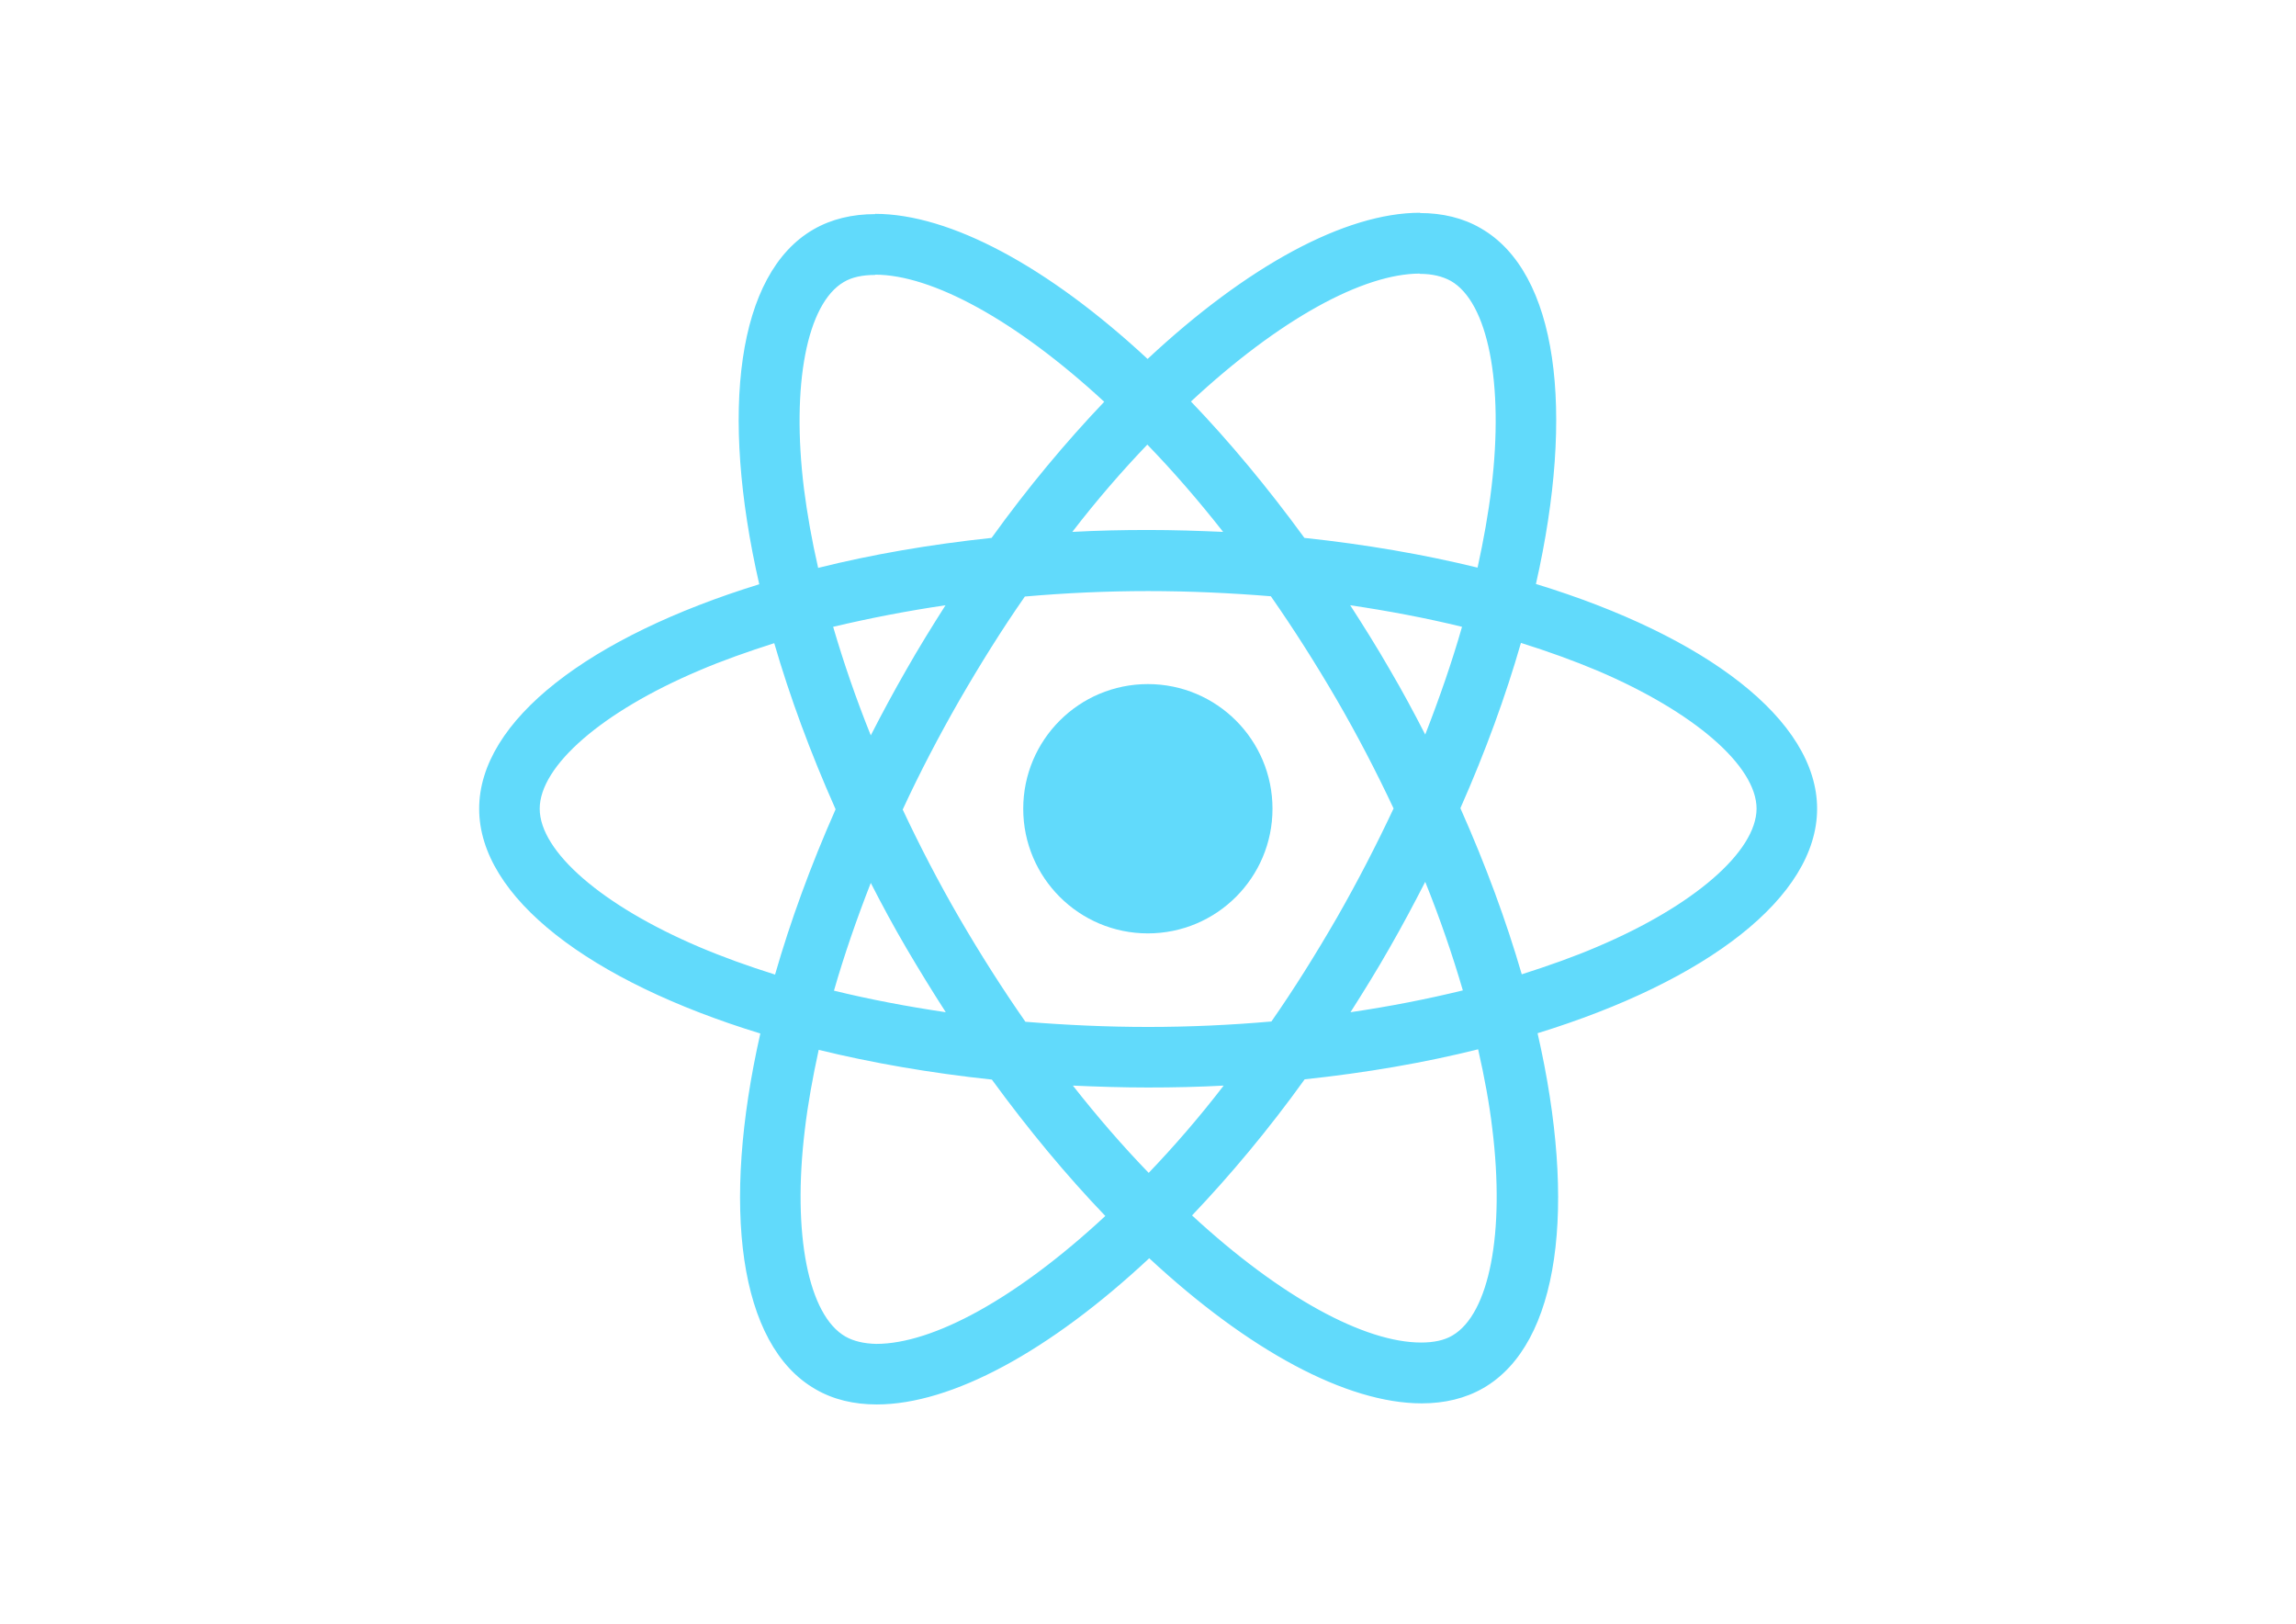
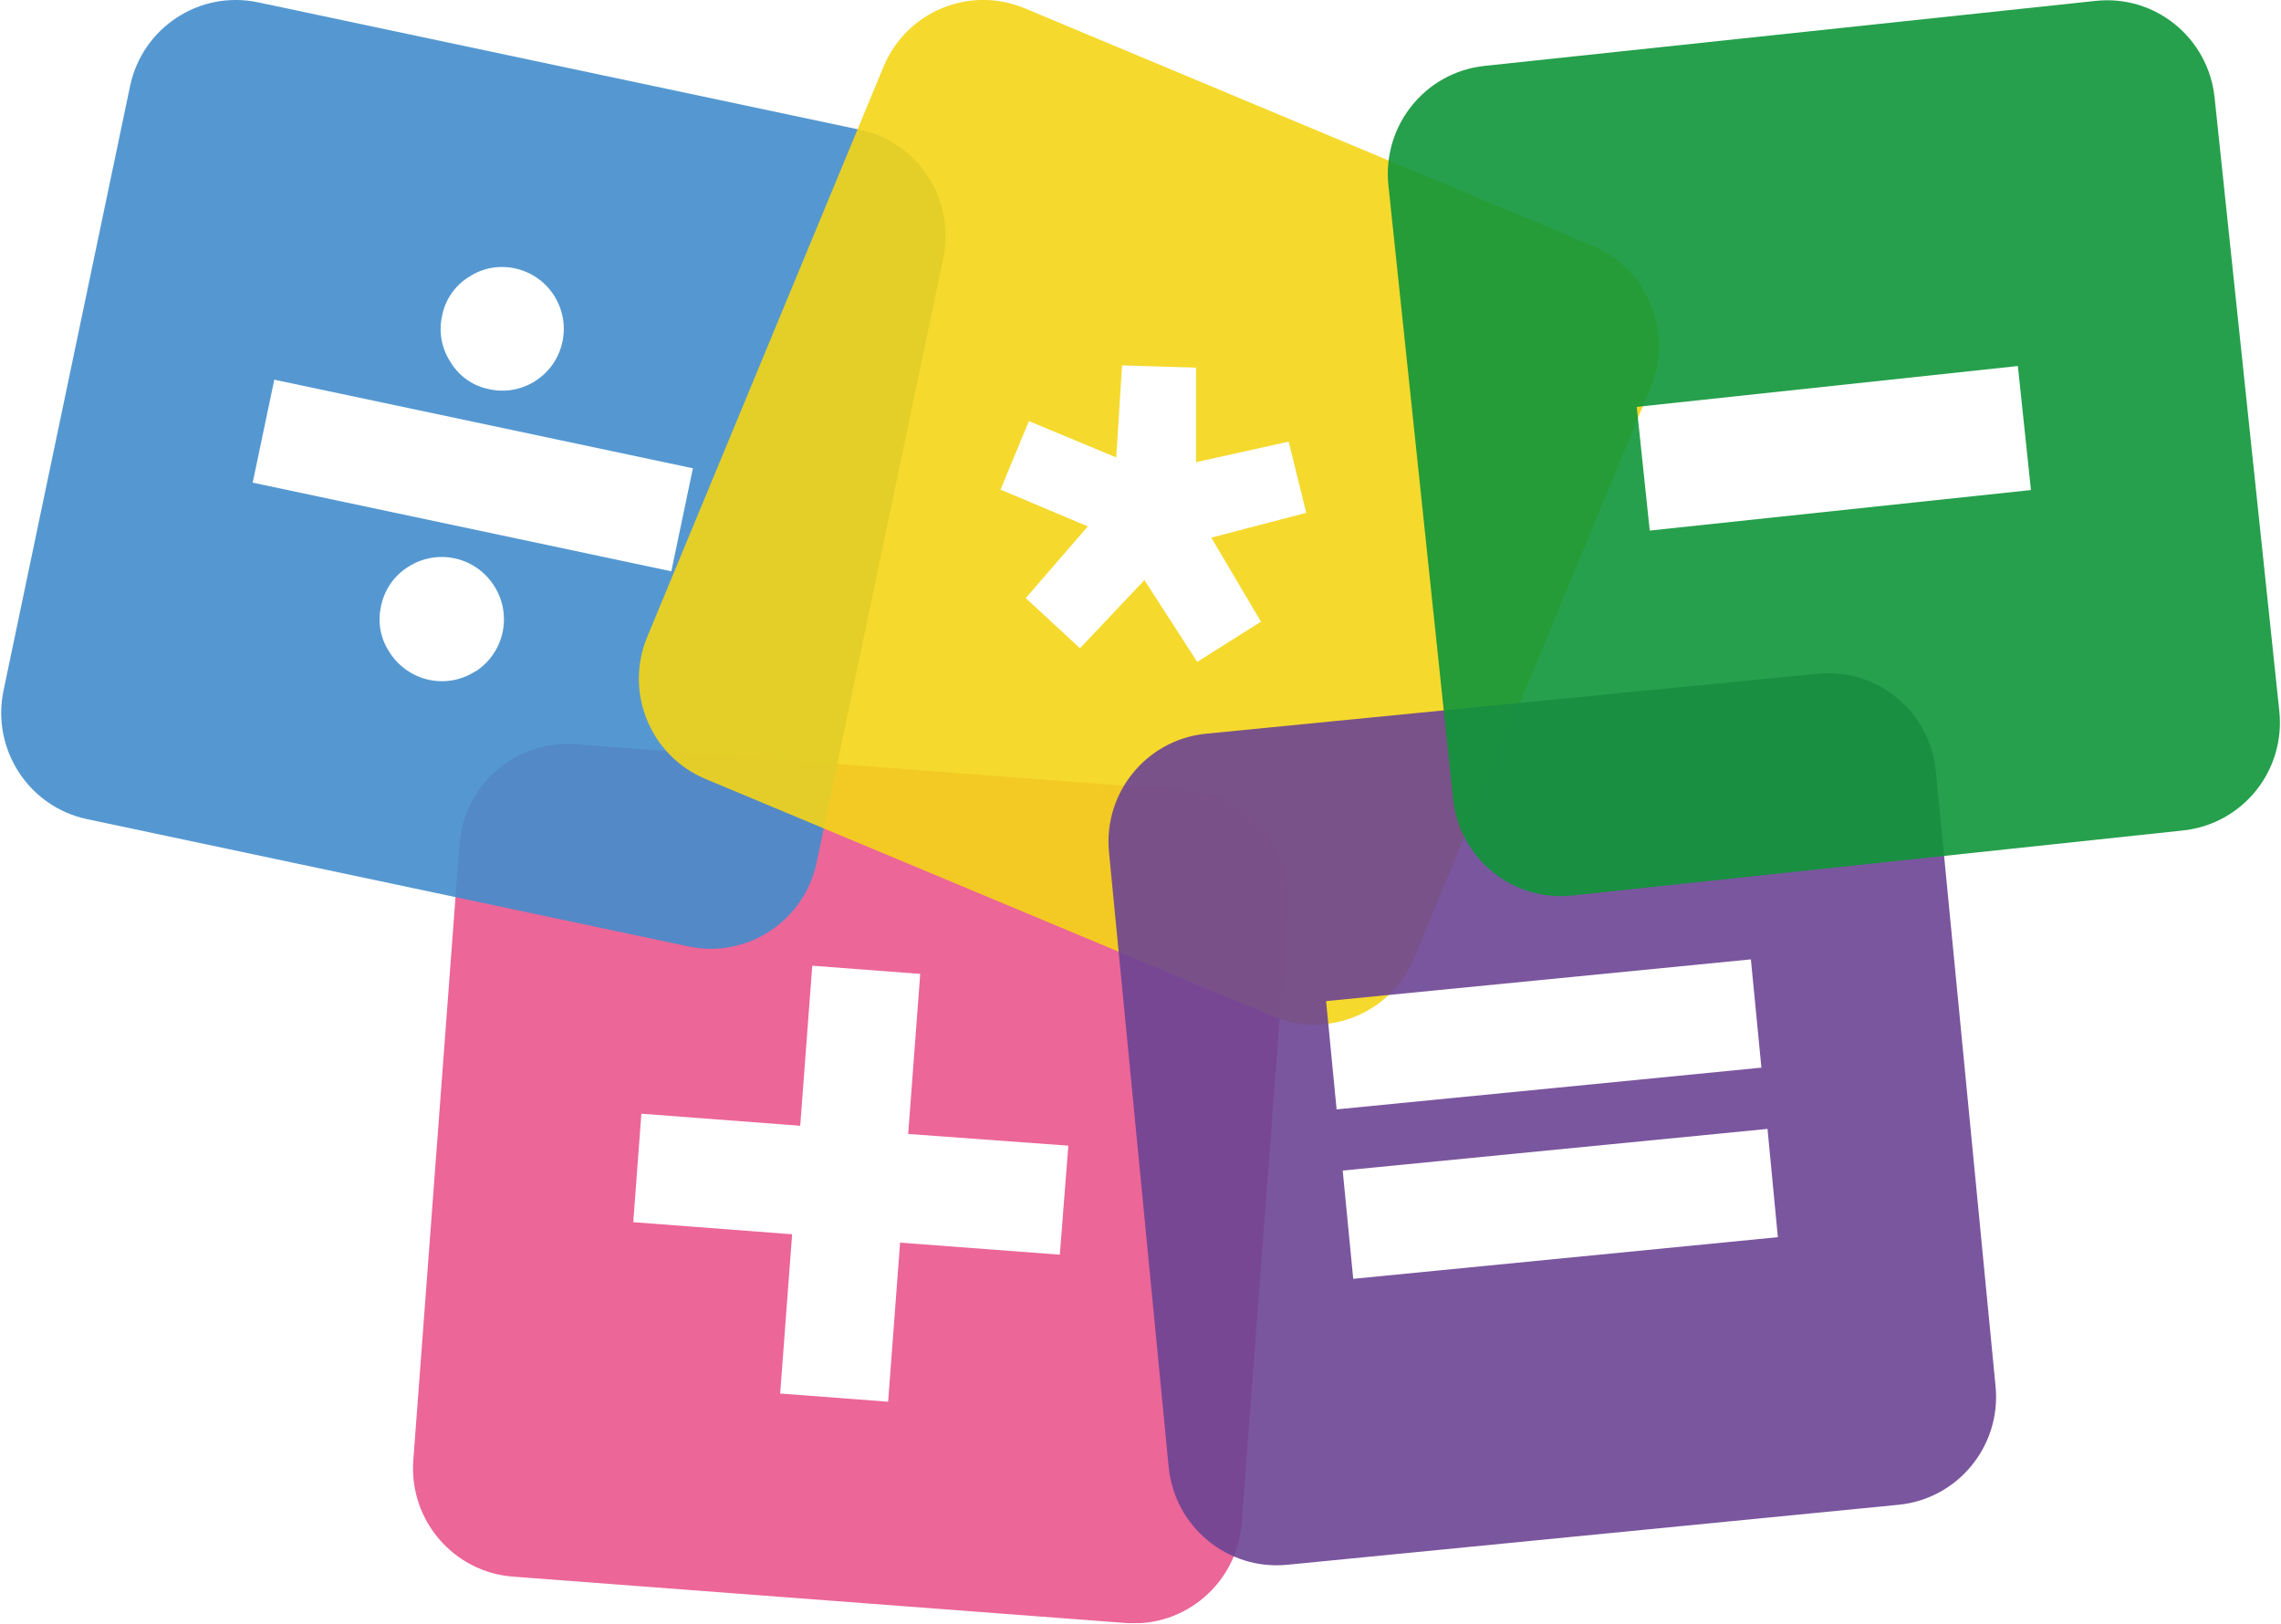
- <svg xmlns="http://www.w3.org/2000/svg" viewBox="0 0 841.9 595.3">
-   <g fill="#61DAFB">
-     <path d="M666.3 296.5c0-32.5-40.7-63.3-103.1-82.4 14.4-63.6 8-114.2-20.2-130.4-6.5-3.8-14.1-5.6-22.4-5.6v22.3c4.6 0 8.3.9 11.4 2.6 13.6 7.8 19.5 37.5 14.9 75.7-1.1 9.4-2.9 19.3-5.1 29.4-19.6-4.8-41-8.5-63.5-10.9-13.5-18.5-27.5-35.3-41.6-50 32.6-30.3 63.2-46.9 84-46.9V78c-27.5 0-63.5 19.6-99.9 53.6-36.4-33.8-72.4-53.2-99.9-53.2v22.3c20.7 0 51.4 16.5 84 46.6-14 14.7-28 31.4-41.3 49.9-22.6 2.4-44 6.1-63.6 11-2.3-10-4-19.7-5.2-29-4.7-38.2 1.1-67.9 14.6-75.8 3-1.8 6.9-2.6 11.5-2.6V78.5c-8.4 0-16 1.8-22.6 5.6-28.1 16.2-34.4 66.7-19.9 130.1-62.2 19.2-102.7 49.9-102.7 82.3 0 32.5 40.7 63.3 103.1 82.4-14.4 63.6-8 114.2 20.2 130.4 6.5 3.8 14.1 5.6 22.5 5.6 27.5 0 63.5-19.6 99.9-53.6 36.4 33.8 72.4 53.2 99.9 53.2 8.4 0 16-1.8 22.6-5.6 28.1-16.2 34.4-66.7 19.9-130.1 62-19.1 102.5-49.9 102.5-82.3zm-130.2-66.7c-3.7 12.9-8.3 26.2-13.5 39.5-4.1-8-8.4-16-13.1-24-4.6-8-9.5-15.8-14.4-23.4 14.2 2.1 27.9 4.7 41 7.9zm-45.8 106.5c-7.8 13.5-15.8 26.3-24.1 38.2-14.9 1.3-30 2-45.2 2-15.1 0-30.2-.7-45-1.9-8.3-11.9-16.4-24.6-24.2-38-7.6-13.1-14.5-26.4-20.8-39.8 6.2-13.4 13.2-26.8 20.7-39.9 7.8-13.5 15.8-26.3 24.1-38.2 14.9-1.3 30-2 45.2-2 15.1 0 30.2.7 45 1.9 8.3 11.9 16.4 24.6 24.2 38 7.6 13.1 14.5 26.4 20.8 39.8-6.3 13.4-13.2 26.8-20.7 39.9zm32.3-13c5.4 13.4 10 26.8 13.8 39.8-13.1 3.2-26.9 5.9-41.2 8 4.9-7.7 9.8-15.6 14.4-23.7 4.6-8 8.9-16.1 13-24.1zM421.2 430c-9.3-9.6-18.6-20.3-27.8-32 9 .4 18.2.7 27.5.7 9.4 0 18.7-.2 27.8-.7-9 11.7-18.3 22.4-27.5 32zm-74.4-58.9c-14.2-2.1-27.9-4.7-41-7.9 3.7-12.9 8.3-26.2 13.5-39.5 4.1 8 8.4 16 13.1 24 4.7 8 9.5 15.8 14.4 23.4zM420.7 163c9.3 9.6 18.6 20.3 27.8 32-9-.4-18.2-.7-27.5-.7-9.4 0-18.7.2-27.8.7 9-11.7 18.3-22.4 27.5-32zm-74 58.9c-4.9 7.7-9.8 15.6-14.4 23.7-4.6 8-8.9 16-13 24-5.4-13.4-10-26.8-13.8-39.8 13.1-3.1 26.9-5.8 41.2-7.9zm-90.5 125.2c-35.4-15.1-58.3-34.9-58.3-50.6 0-15.7 22.9-35.6 58.3-50.6 8.6-3.7 18-7 27.7-10.1 5.7 19.6 13.2 40 22.5 60.9-9.2 20.8-16.6 41.1-22.2 60.6-9.9-3.1-19.3-6.5-28-10.2zM310 490c-13.6-7.8-19.5-37.5-14.9-75.7 1.1-9.4 2.9-19.3 5.1-29.4 19.6 4.8 41 8.5 63.5 10.9 13.5 18.5 27.5 35.3 41.6 50-32.6 30.3-63.2 46.9-84 46.9-4.5-.1-8.3-1-11.3-2.7zm237.2-76.2c4.7 38.2-1.1 67.9-14.6 75.8-3 1.8-6.9 2.6-11.5 2.6-20.7 0-51.4-16.5-84-46.6 14-14.7 28-31.4 41.3-49.9 22.6-2.4 44-6.1 63.6-11 2.3 10.1 4.1 19.8 5.2 29.1zm38.5-66.7c-8.6 3.7-18 7-27.7 10.1-5.7-19.6-13.2-40-22.5-60.9 9.2-20.8 16.6-41.1 22.2-60.6 9.9 3.1 19.3 6.5 28.1 10.2 35.4 15.1 58.3 34.9 58.3 50.6-.1 15.7-23 35.6-58.4 50.6zM320.8 78.4z" />
-     <circle cx="420.9" cy="296.5" r="45.7" />
-     <path d="M520.5 78.1z" />
+ <svg xmlns="http://www.w3.org/2000/svg" xmlns:xlink="http://www.w3.org/1999/xlink" width="111pt" height="79pt" viewBox="0 0 111 79" version="1.1">
+   <defs>
+     <filter id="alpha" filterUnits="objectBoundingBox" x="0%" y="0%" width="100%" height="100%">
+       <feColorMatrix type="matrix" in="SourceGraphic" values="0 0 0 0 1 0 0 0 0 1 0 0 0 0 1 0 0 0 1 0" />
+     </filter>
+     <mask id="mask0">
+       <g filter="url(#alpha)">
+         <rect x="0" y="0" width="111" height="79" style="fill:rgb(0%,0%,0%);fill-opacity:0.902;stroke:none;" />
+       </g>
+     </mask>
+     <clipPath id="clip1">
+       <rect x="0" y="0" width="111" height="79" />
+     </clipPath>
+     <g id="surface5" clip-path="url(#clip1)">
+       <path style=" stroke:none;fill-rule:nonzero;fill:rgb(91.765%,33.333%,55.294%);fill-opacity:1;" d="M 57.828 38.477 L 28 36.215 C 25.105 35.996 22.578 38.18 22.359 41.09 L 20.113 71.059 C 19.895 73.969 22.066 76.504 24.961 76.727 L 54.789 78.984 C 57.684 79.203 60.207 77.023 60.426 74.113 L 62.68 44.148 C 62.898 41.234 60.727 38.695 57.828 38.477 Z M 51.574 61.059 L 43.801 60.473 L 43.219 68.215 L 37.965 67.816 L 38.547 60.066 L 30.816 59.477 L 31.211 54.199 L 38.941 54.785 L 39.527 46.996 L 44.781 47.395 L 44.195 55.184 L 51.988 55.754 Z M 51.574 61.059 " />
+     </g>
+     <mask id="mask1">
+       <g filter="url(#alpha)">
+         <rect x="0" y="0" width="111" height="79" style="fill:rgb(0%,0%,0%);fill-opacity:0.902;stroke:none;" />
+       </g>
+     </mask>
+     <clipPath id="clip2">
+       <rect x="0" y="0" width="111" height="79" />
+     </clipPath>
+     <g id="surface8" clip-path="url(#clip2)">
+       <path style=" stroke:none;fill-rule:nonzero;fill:rgb(26.275%,55.294%,80%);fill-opacity:1;" d="M 41.828 6.309 L 12.559 0.113 C 9.715 -0.488 6.926 1.34 6.328 4.195 L 0.172 33.602 C -0.426 36.457 1.395 39.262 4.234 39.863 L 33.508 46.059 C 36.348 46.66 39.137 44.832 39.738 41.977 L 45.902 12.566 C 46.188 11.195 45.922 9.762 45.156 8.59 C 44.391 7.414 43.195 6.594 41.828 6.309 Z M 22.824 13.473 C 23.484 13.039 24.289 12.891 25.062 13.062 C 26.676 13.406 27.711 15 27.371 16.625 C 27.031 18.25 25.441 19.289 23.828 18.945 C 23.031 18.797 22.34 18.312 21.922 17.617 C 21.492 16.965 21.344 16.164 21.508 15.398 C 21.652 14.598 22.133 13.898 22.824 13.473 Z M 23.152 32.656 C 22.48 33.102 21.656 33.254 20.867 33.082 C 20.082 32.91 19.395 32.43 18.961 31.75 C 18.531 31.113 18.375 30.328 18.527 29.574 C 18.672 28.746 19.16 28.023 19.871 27.582 C 21.266 26.691 23.113 27.086 24.02 28.473 C 24.465 29.141 24.625 29.965 24.461 30.754 C 24.297 31.539 23.828 32.23 23.152 32.668 Z M 32.668 27.801 L 12.297 23.488 L 13.348 18.477 L 33.719 22.789 Z M 32.668 27.801 " />
+     </g>
+     <mask id="mask2">
+       <g filter="url(#alpha)">
+         <rect x="0" y="0" width="111" height="79" style="fill:rgb(0%,0%,0%);fill-opacity:0.902;stroke:none;" />
+       </g>
+     </mask>
+     <clipPath id="clip3">
+       <rect x="0" y="0" width="111" height="79" />
+     </clipPath>
+     <g id="surface11" clip-path="url(#clip3)">
+       <path style=" stroke:none;fill-rule:nonzero;fill:rgb(95.686%,83.529%,8.627%);fill-opacity:1;" d="M 42.992 3.254 L 31.496 30.996 C 30.379 33.691 31.645 36.785 34.328 37.906 L 61.941 49.453 C 64.621 50.578 67.703 49.305 68.82 46.613 L 80.32 18.867 C 81.438 16.176 80.168 13.078 77.488 11.957 L 49.871 0.406 C 47.191 -0.719 44.109 0.555 42.992 3.254 Z M 62.711 21.492 L 63.566 24.957 L 58.945 26.164 L 61.363 30.254 L 58.258 32.211 L 55.691 28.23 L 52.555 31.547 L 49.914 29.105 L 52.938 25.617 L 48.688 23.828 L 50.07 20.492 L 54.32 22.262 L 54.602 17.781 L 58.203 17.891 L 58.203 22.492 Z M 62.711 21.492 " />
+     </g>
+     <mask id="mask3">
+       <g filter="url(#alpha)">
+         <rect x="0" y="0" width="111" height="79" style="fill:rgb(0%,0%,0%);fill-opacity:0.902;stroke:none;" />
+       </g>
+     </mask>
+     <clipPath id="clip4">
+       <rect x="0" y="0" width="111" height="79" />
+     </clipPath>
+     <g id="surface14" clip-path="url(#clip4)">
+       <path style=" stroke:none;fill-rule:nonzero;fill:rgb(42.353%,26.667%,58.039%);fill-opacity:1;" d="M 88.445 32.785 L 58.676 35.707 C 55.785 36 53.676 38.59 53.969 41.496 L 56.871 71.402 C 57.164 74.305 59.73 76.422 62.617 76.152 L 92.387 73.23 C 95.281 72.945 97.395 70.363 97.109 67.457 L 94.207 37.547 C 94.074 36.145 93.395 34.855 92.312 33.961 C 91.23 33.066 89.836 32.645 88.445 32.785 Z M 86.516 60.207 L 65.852 62.234 L 65.34 56.965 L 86.012 54.938 Z M 85.715 51.957 L 65.043 53.988 L 64.531 48.719 L 85.203 46.688 Z M 85.715 51.957 " />
+     </g>
+     <mask id="mask4">
+       <g filter="url(#alpha)">
+         <rect x="0" y="0" width="111" height="79" style="fill:rgb(0%,0%,0%);fill-opacity:0.902;stroke:none;" />
+       </g>
+     </mask>
+     <clipPath id="clip5">
+       <rect x="0" y="0" width="111" height="79" />
+     </clipPath>
+     <g id="surface17" clip-path="url(#clip5)">
+       <path style=" stroke:none;fill-rule:nonzero;fill:rgb(5.49%,58.824%,22.353%);fill-opacity:1;" d="M 101.984 0.043 L 72.238 3.207 C 69.359 3.516 67.27 6.102 67.562 8.996 L 70.711 38.883 C 71.02 41.785 73.609 43.887 76.496 43.582 L 106.238 40.414 C 107.629 40.266 108.898 39.574 109.777 38.484 C 110.656 37.395 111.066 35.996 110.918 34.605 L 107.766 4.727 C 107.453 1.828 104.867 -0.266 101.984 0.043 Z M 98.832 23.848 L 80.281 25.82 L 79.648 19.801 L 98.195 17.812 Z M 98.832 23.848 " />
+     </g>
+   </defs>
+   <g id="surface1">
+     <use xlink:href="#surface5" mask="url(#mask0)" />
+     <use xlink:href="#surface8" mask="url(#mask1)" />
+     <use xlink:href="#surface11" mask="url(#mask2)" />
+     <use xlink:href="#surface14" mask="url(#mask3)" />
+     <use xlink:href="#surface17" mask="url(#mask4)" />
  </g>
</svg>
